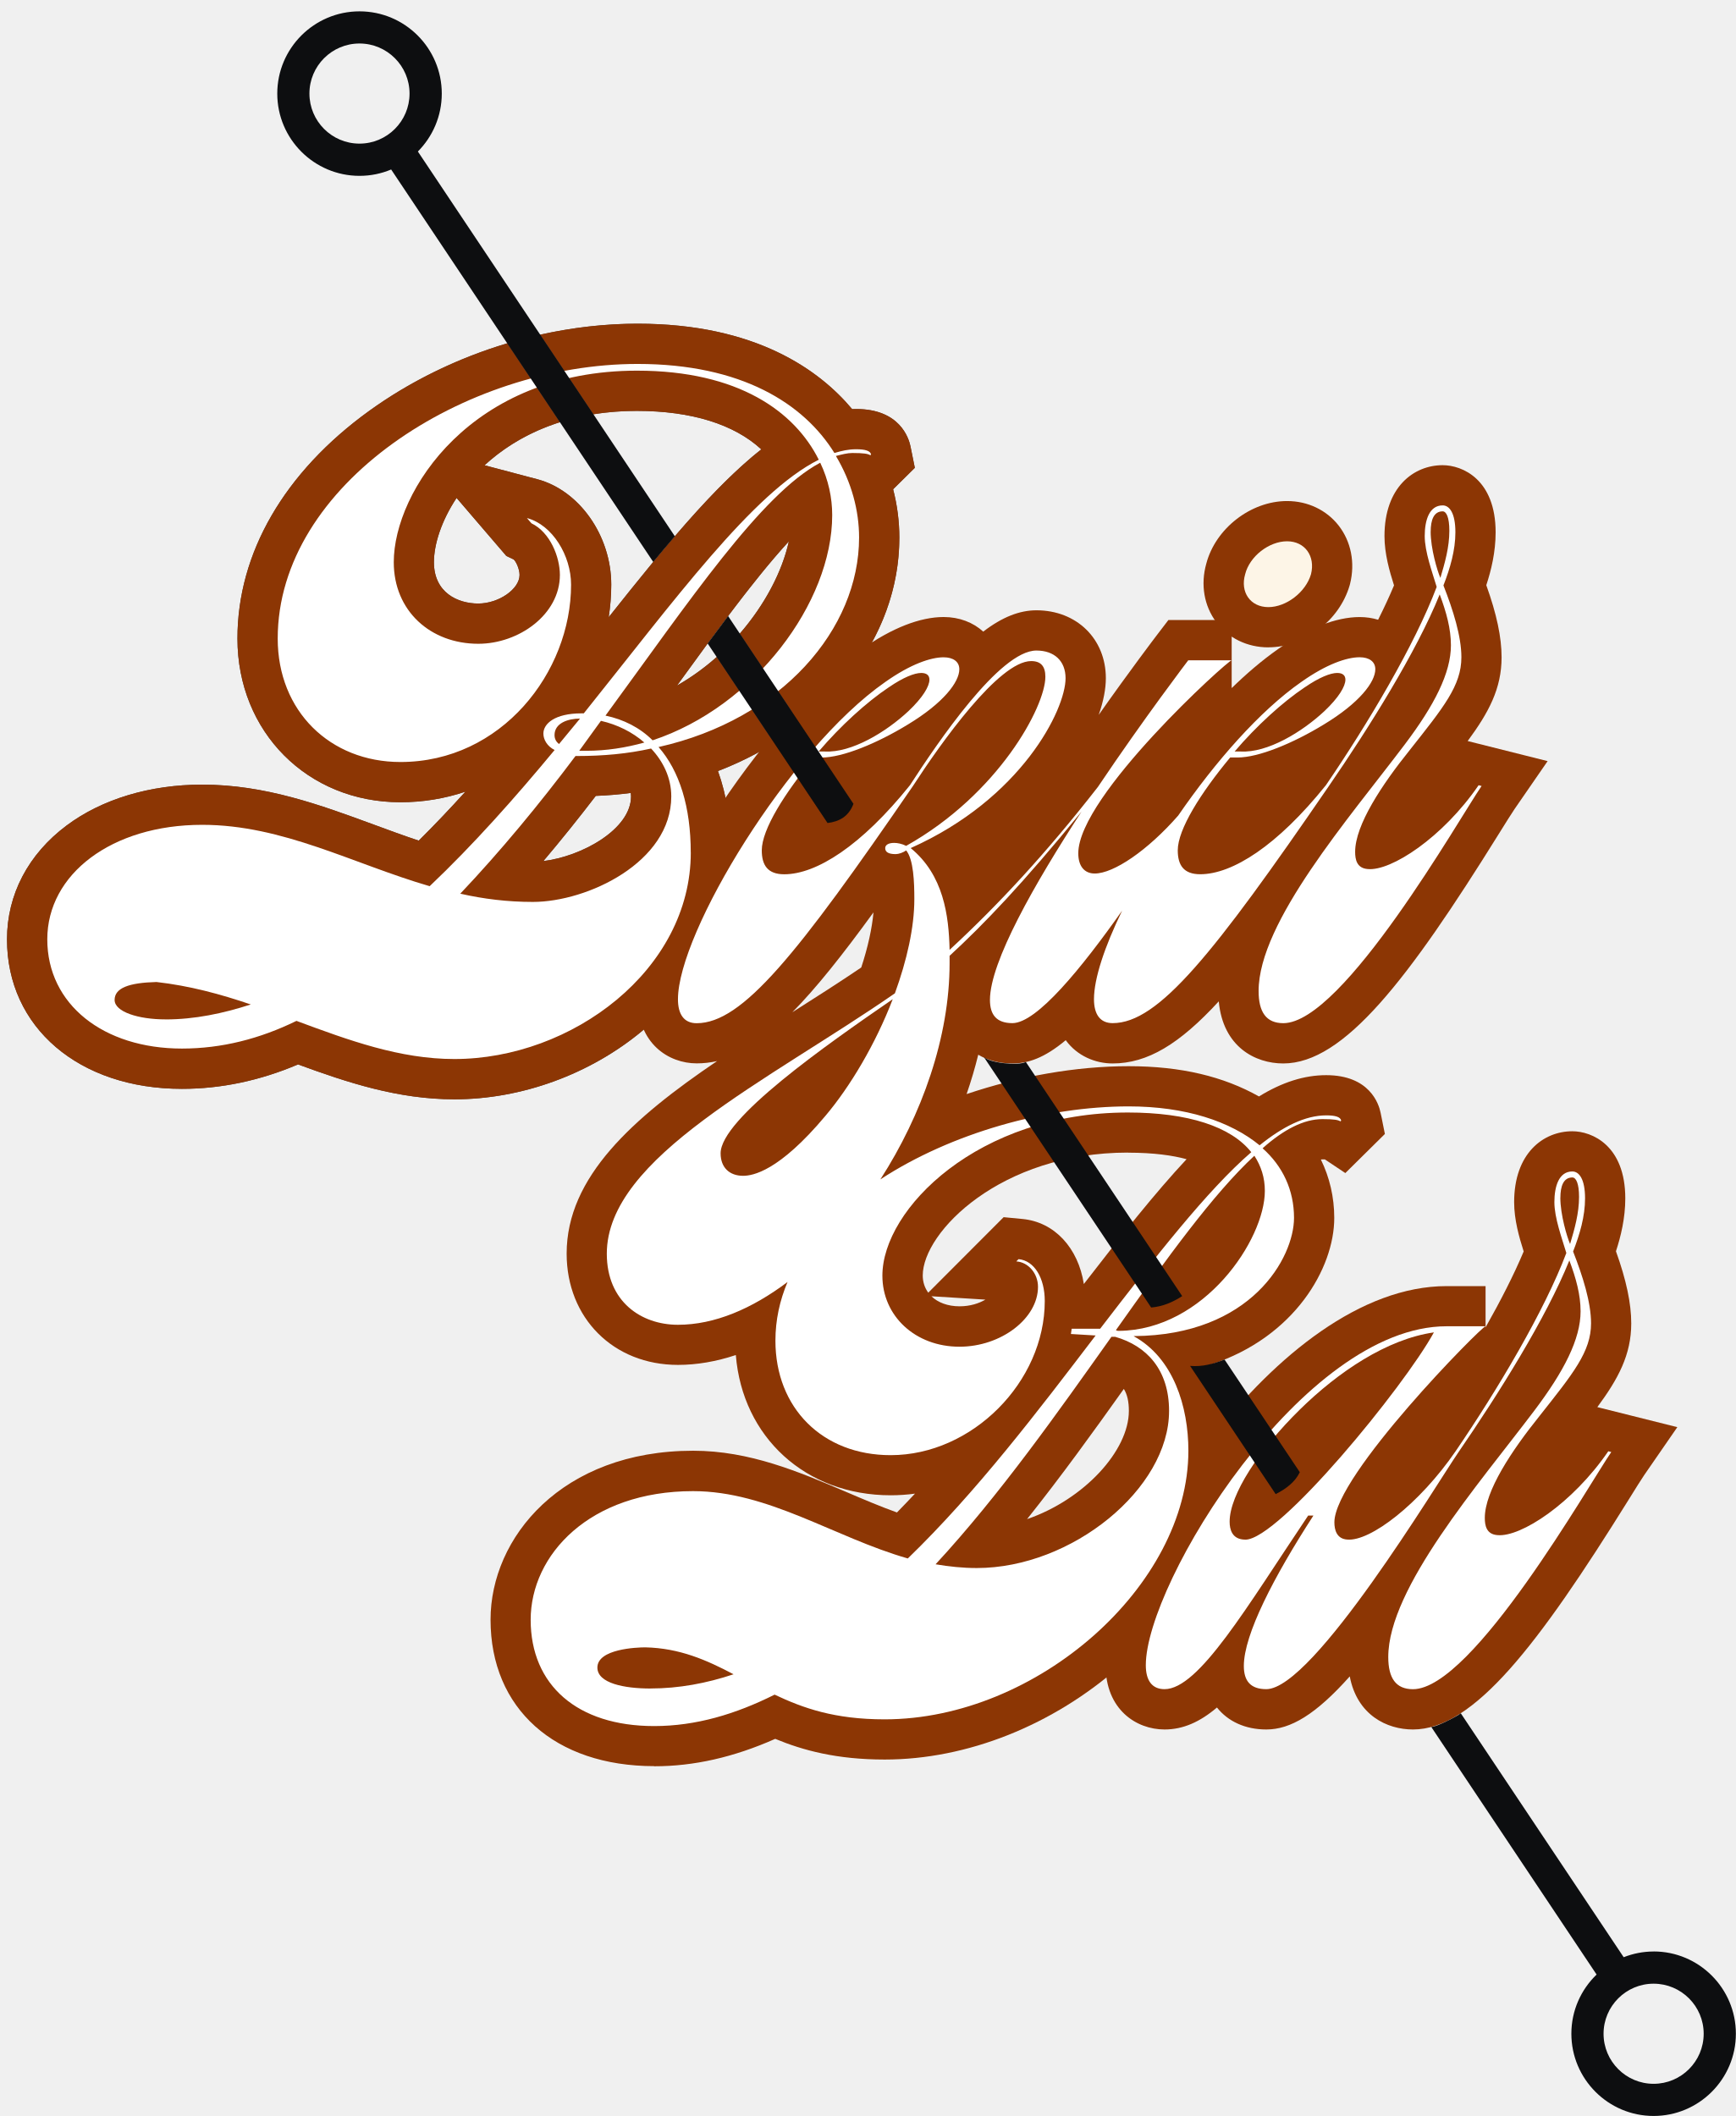
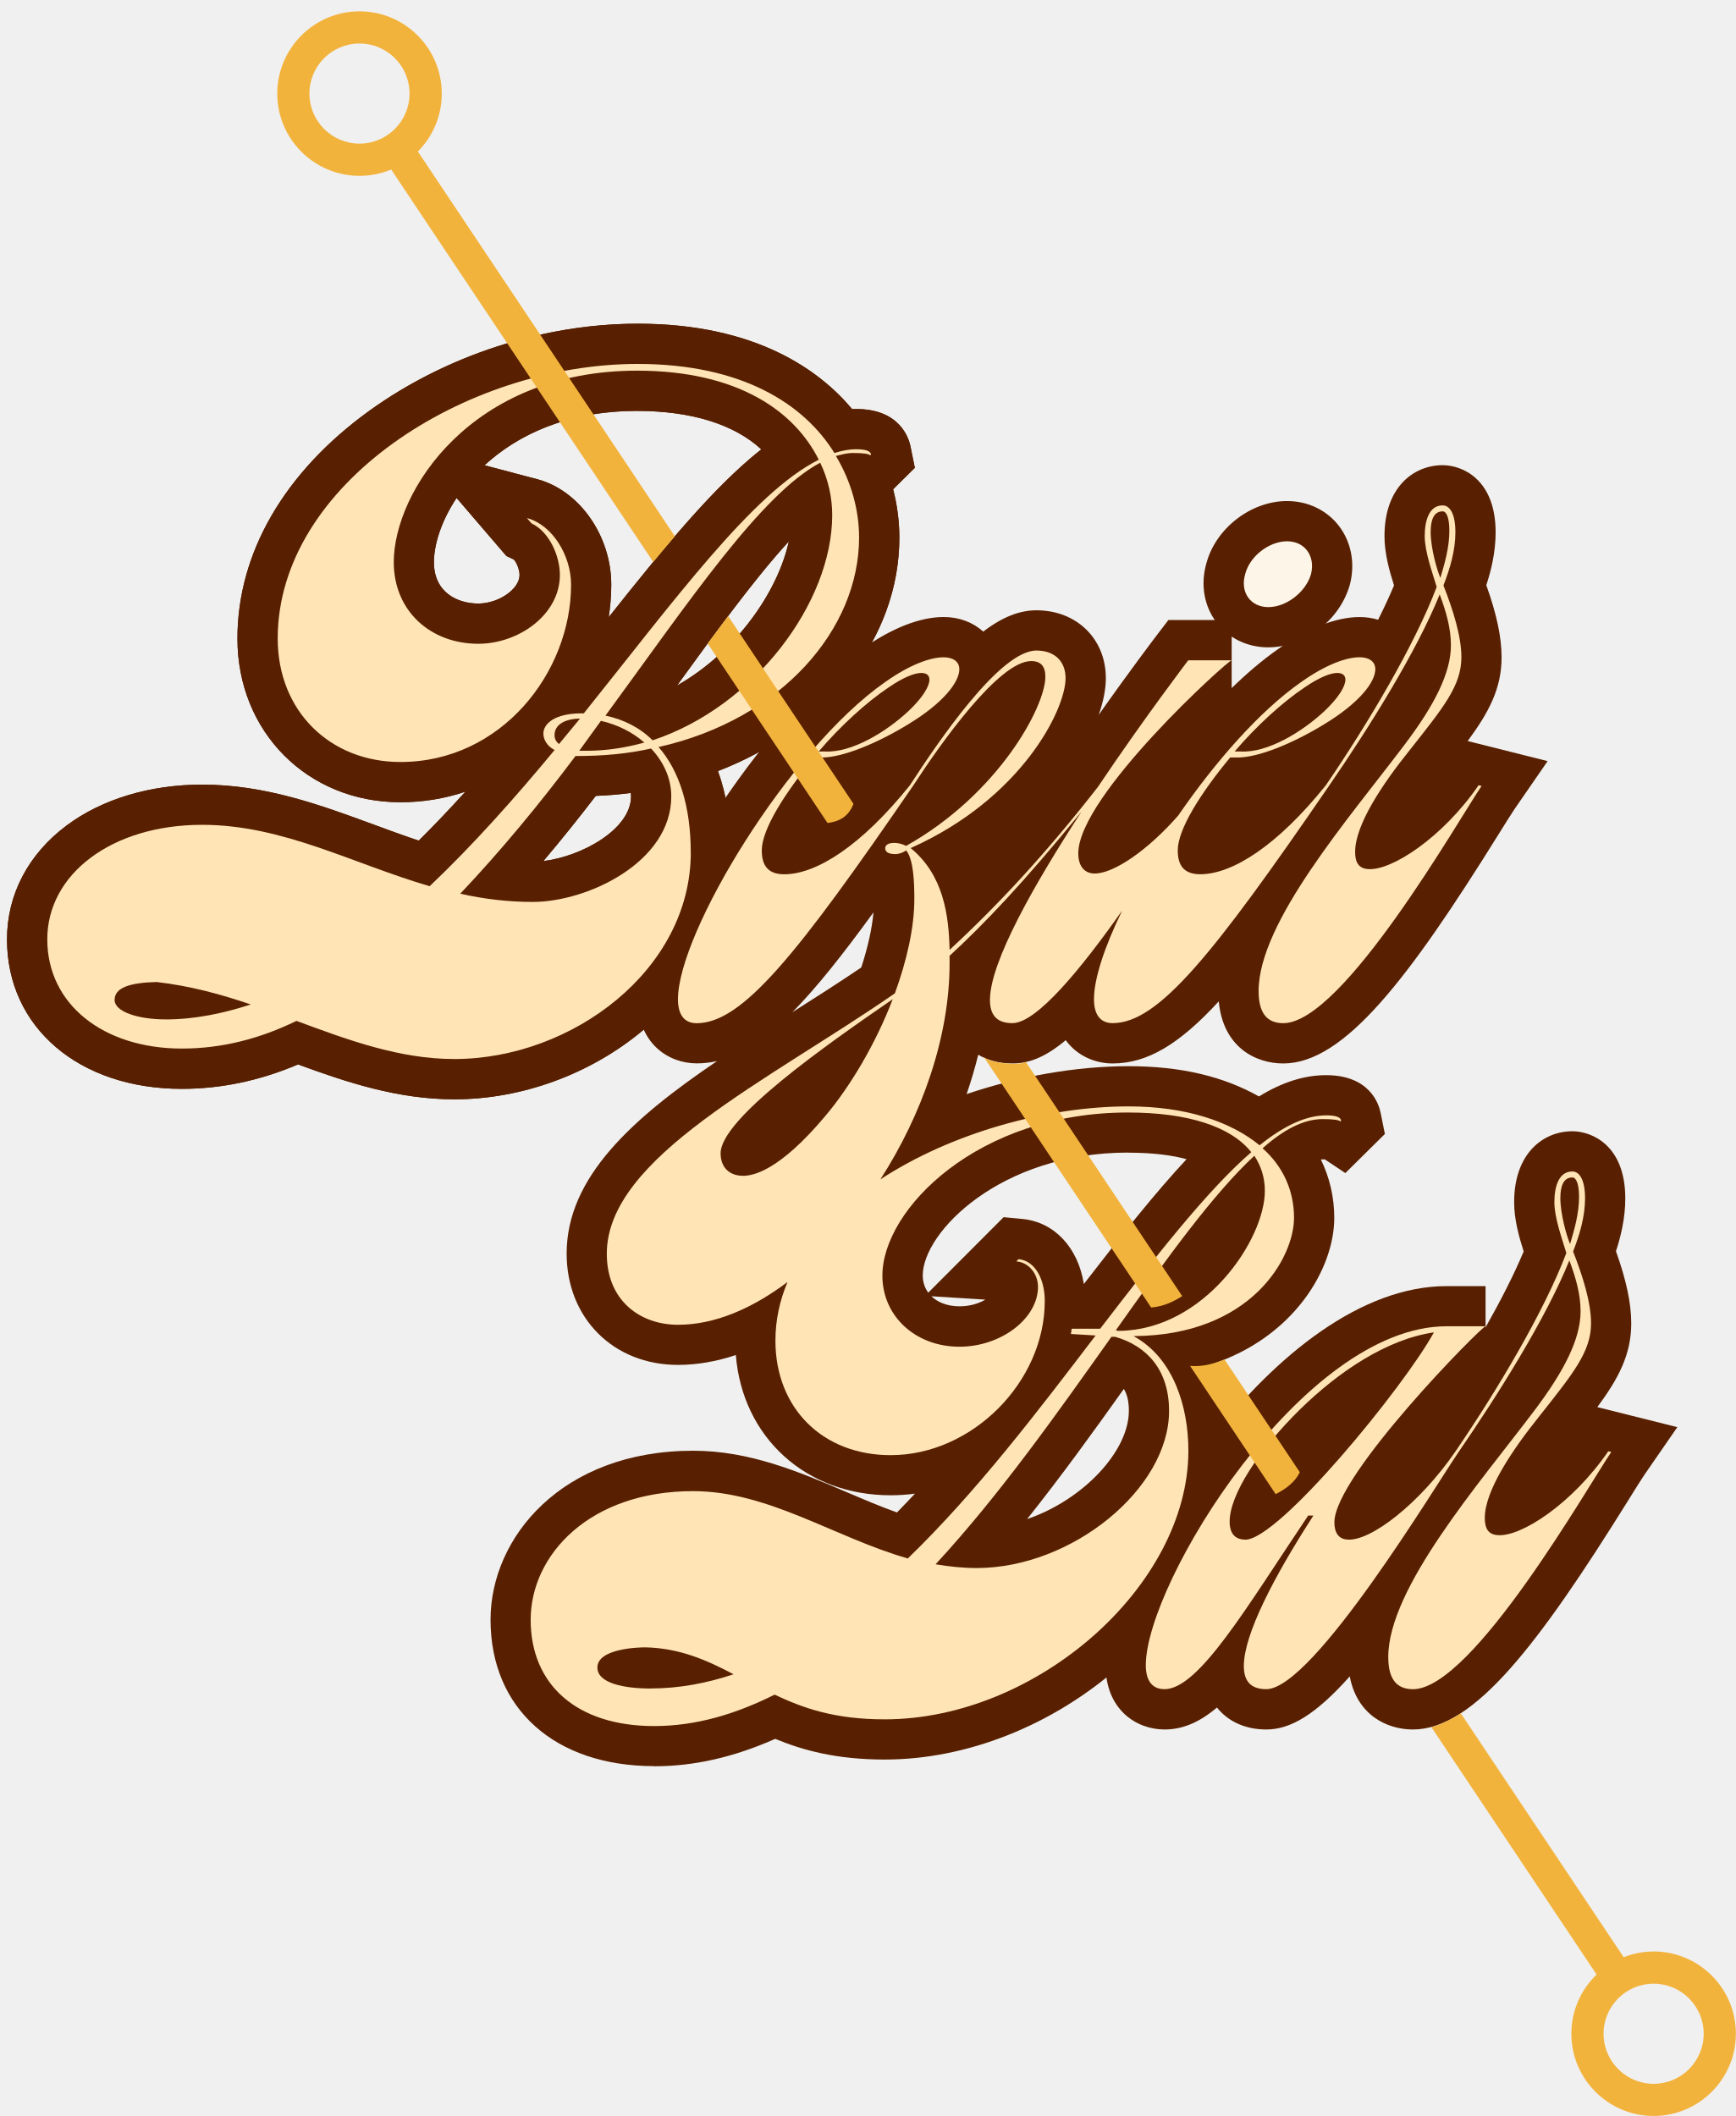
<svg xmlns="http://www.w3.org/2000/svg" id="Capa_1" data-name="Capa 1" viewBox="0 0 431.37 525.83">
  <defs>
    <style>
      .cls-1 {
        fill: #fdf5e7;
      }

      .cls-1, .cls-2, .cls-3, .cls-4, .cls-5 {
        stroke-width: 0px;
      }

      .cls-2 {
-         fill: #fff;
+         fill: #FFE4B6;
      }

      .cls-3 {
-         fill: #59463f;
+         fill: #582000;
      }

      .cls-4 {
-         fill: #0d0e10;
+         fill: #F2B33D;
      }

      .cls-5 {
-         fill: #8c3604;
+         fill: #582000;
      }
    </style>
  </defs>
  <path class="cls-3" d="M112.89,273.18c-14.01,0-26.65-4.2-38.83-8.67-9.45,4.03-19.13,6.07-28.85,6.07-25.59,0-43.47-15.28-43.47-37.15,0-11.11,5.26-21.16,14.82-28.3,8.76-6.54,20.71-10.15,33.67-10.15,15.67,0,29.38,5.05,42.64,9.93,3.82,1.41,7.5,2.76,11.19,3.99,3.73-3.71,7.59-7.75,11.6-12.17-5.14,1.73-10.57,2.63-16.16,2.63-23.09,0-40.5-17.49-40.5-40.68,0-21.24,11.63-41.33,32.76-56.59,19.05-13.76,43.35-21.65,66.68-21.65,29.36,0,45.2,11.55,53.31,21.22.32-.01.65-.02.99-.02,10.8,0,13.08,7.14,13.52,9.33l1.07,5.29-5.39,5.33c1.02,3.94,1.54,7.97,1.54,12,0,25.08-17.99,47.61-45.07,58.03,2.14,5.92,3.24,12.74,3.24,20.25,0,16.75-7.83,32.48-22.04,44.3-13.01,10.82-30.04,17.02-46.72,17.02ZM148.05,197.78c-4.33,5.65-8.67,11.05-13.02,16.19,9.47-1.12,21.78-7.88,21.78-16.06,0-.29-.02-.58-.07-.86-2.78.37-5.67.61-8.7.73ZM196.03,134.52c-8.3,9.04-17.85,22.11-27.79,35.83,14.61-8.3,24.99-23.13,27.79-35.83ZM133.48,119.07c10.5,2.78,18.41,14.05,18.41,26.22,0,2.7-.22,5.4-.63,8.08,13.71-17.27,26.12-32.4,37.92-41.71-6.72-6.21-17.36-9.55-30.92-9.55-17.2,0-29.63,5.94-37.85,13.51l13.07,3.46ZM113.46,123.73c-3.82,5.76-5.63,11.6-5.63,15.98,0,7.58,5.93,10.27,11.01,10.27s10.27-3.59,10.27-7.11c0-1.47-.89-3.38-1.47-3.85l-1.82-.87-12.36-14.41Z" />
  <path class="cls-3" d="M183.84,157.45c-1.76,2.04-3.68,3.99-5.74,5.82l14.29,21.4c2.3-1.42,4.49-2.95,6.57-4.57l-15.12-22.65ZM126.04,85.32l13.09,19.6c2.6-.82,5.37-1.49,8.32-1.97l-13.21-19.78c-2.75.61-5.49,1.33-8.2,2.15Z" />
  <path class="cls-5" d="M227.33,116.25l-1.07-5.29c-.44-2.19-2.72-9.32-13.52-9.32-.33,0-.66,0-.99.02-8.11-9.67-23.94-21.22-53.3-21.22-8.04,0-16.2.94-24.21,2.73l13.21,19.78c3.37-.54,6.97-.84,10.81-.84,13.56,0,24.2,3.34,30.92,9.56-6.91,5.45-14.03,12.9-21.49,21.6-1.77,2.06-3.55,4.19-5.37,6.38-3.59,4.36-7.27,8.97-11.06,13.73.42-2.68.64-5.39.64-8.09,0-12.17-7.92-23.44-18.42-26.21l-13.07-3.46c4.78-4.4,10.98-8.25,18.72-10.7l-13.09-19.6c-12.3,3.68-24.05,9.38-34.28,16.77-21.12,15.26-32.75,35.35-32.75,56.59,0,23.19,17.41,40.68,40.49,40.68,5.59,0,11.02-.9,16.16-2.63-4.01,4.42-7.87,8.47-11.6,12.17-3.69-1.22-7.37-2.58-11.19-3.99-13.26-4.88-26.98-9.93-42.64-9.93-12.96,0-24.92,3.6-33.67,10.15-9.56,7.14-14.82,17.19-14.82,28.3,0,21.87,17.87,37.15,43.47,37.15,9.72,0,19.4-2.04,28.85-6.07,12.18,4.47,24.82,8.67,38.83,8.67,16.68,0,33.71-6.2,46.72-17.02,14.21-11.82,22.04-27.55,22.04-44.3,0-7.52-1.1-14.34-3.24-20.26,4.99-1.92,9.66-4.25,13.98-6.93l-14.29-21.4c-3,2.66-6.31,5.07-9.86,7.09,2.57-3.55,5.11-7.05,7.61-10.45,1.72-2.33,3.41-4.61,5.08-6.82,5.33-7.07,10.41-13.46,15.1-18.56-1.65,7.49-5.94,15.73-12.19,22.92l15.12,22.65c15.25-11.83,24.53-28.52,24.53-46.52,0-4.03-.53-8.06-1.55-12l5.39-5.33ZM118.84,149.98c-5.08,0-11.01-2.69-11.01-10.27,0-4.38,1.81-10.21,5.63-15.97l12.36,14.41,1.82.87c.58.47,1.47,2.38,1.47,3.85,0,3.52-5.18,7.11-10.27,7.11ZM135.03,213.97c4.35-5.14,8.69-10.54,13.02-16.19,3.02-.12,5.91-.36,8.7-.73.04.28.06.57.06.86,0,8.18-12.3,14.95-21.78,16.06Z" />
  <path class="cls-5" d="M315.18,160.87c-5.23,0-9.95-2.29-12.95-6.28-3.03-4.04-3.93-9.33-2.47-14.52,2.29-8.74,11.06-15.56,20.07-15.56,5.12,0,9.79,2.22,12.81,6.08,3.11,3.99,4.15,9.28,2.84,14.52l-.1.37c-2.56,8.77-11.24,15.38-20.2,15.38Z" />
  <path class="cls-1" d="M315.18,150.87c4.46,0,9.3-3.72,10.6-8.18,1.12-4.46-1.49-8.18-5.95-8.18s-9.3,3.72-10.41,8.18c-1.3,4.46,1.3,8.18,5.76,8.18Z" />
  <path class="cls-5" d="M162.58,438.89c-24.71,0-40.68-14.29-40.68-36.4,0-20.35,17.65-41.98,50.35-41.98,14.03,0,26.24,5.21,38.05,10.25,4.31,1.84,8.46,3.61,12.59,5.09,1.51-1.54,3-3.1,4.48-4.68-1.98.27-4,.41-6.03.41-21.16,0-36.84-14.45-38.49-34.85-4.87,1.62-9.69,2.45-14.38,2.45-16.03,0-27.66-11.63-27.66-27.66,0-19.09,16.53-33.71,37.38-47.84-1.67.38-3.36.57-5.06.57-7.05,0-14.65-4.99-14.65-15.95,0-21.59,30.76-69.58,55.79-87.04,7.34-5.18,14.35-7.93,20.22-7.93,3.92,0,7.36,1.36,9.84,3.63,4.73-3.63,9.03-5.3,13.22-5.3,10,0,17.25,7.1,17.25,16.88,0,2.59-.58,5.69-1.77,9.1,7.89-11.2,13.98-19.19,14.31-19.63l3-3.93h15.73v16.91c3.66-3.56,7.55-6.91,11.57-9.72,7.34-5.18,14.35-7.93,20.23-7.93,1.62,0,3.16.23,4.59.67,1.48-2.96,2.82-5.83,3.95-8.54-1.14-3.59-2.37-7.88-2.37-12.25,0-12.17,7.26-17.62,14.46-17.62,4.89,0,13.16,3.52,13.16,16.69,0,4.89-1.11,9.46-2.32,13.13,2.59,7.21,3.8,12.97,3.8,17.92,0,7.77-3.2,13.72-8.43,20.81l19.87,4.99-8.19,11.87c-.72,1.05-2.22,3.45-3.95,6.23-22.48,36.12-38.45,57.03-53.56,57.03-6.94,0-14.97-4.1-16.02-15.43-9.8,10.66-17.74,15.43-26.37,15.43-4.3,0-8.8-1.85-11.66-5.78-5.36,4.48-9.41,5.78-13.26,5.78-3.24,0-6.12-.77-8.48-2.17-.8,3.26-1.77,6.53-2.89,9.78,13.12-4.43,27.18-6.93,40.26-6.93s23.62,2.58,32.39,7.52c5.77-3.55,11.28-5.29,16.7-5.29,10.8,0,13.08,7.14,13.52,9.32l1.07,5.29-9.83,9.72-5.09-3.4c-.17,0-.37,0-.6,0-.09,0-.23,0-.39.03,2.18,4.45,3.33,9.37,3.33,14.52,0,12.43-9.84,29.62-30.65,36.43,2.87,6.16,4.43,13.45,4.43,21.4,0,18.82-9.8,38.29-26.89,53.42-16.76,14.83-38.12,23.34-58.6,23.34-11.96,0-20.31-2.29-27.21-5.14-10.33,4.58-20.21,6.81-30.06,6.81ZM279.27,345.15c-7.48,10.52-15.52,21.66-24.04,32.35,14.14-4.86,25.29-16.99,25.29-26.89,0-2.29-.39-4.08-1.25-5.46ZM231.45,322.12c1.62,1.57,4.07,2.5,7,2.5,2.67,0,4.83-.74,6.42-1.66l-13.42-.84ZM280.29,286.42c-31.63,0-50.99,19.77-50.99,30.54,0,1.63.49,3.08,1.37,4.27l18.73-18.76,4.69.45c7.96.76,13.84,7.19,15.24,16.16,9.42-12.2,17.8-22.74,25.53-31.02-3.41-.93-8.12-1.62-14.57-1.62ZM217.07,226.71c-7.77,10.69-14.29,18.88-20.18,24.84,5.72-3.64,11.58-7.37,17.13-11.13,1.64-5.01,2.67-9.66,3.04-13.71Z" />
  <path class="cls-5" d="M351.12,429.78c-6.46,0-13.87-3.55-15.71-13.19-8.47,9.5-14.73,13.19-20.73,13.19-5.25,0-9.53-2.01-12.27-5.46-4.2,3.56-8.38,5.46-13.02,5.46-7.06,0-14.65-4.99-14.65-15.95,0-24.95,42.15-94.23,84.75-94.23h9.67v10.25c3.71-6.56,7.05-13.08,9.47-18.86-1.14-3.59-2.37-7.88-2.37-12.25,0-12.17,7.26-17.62,14.46-17.62,4.89,0,13.16,3.52,13.16,16.69,0,4.88-1.11,9.45-2.32,13.13,2.59,7.22,3.8,12.98,3.8,17.92,0,7.77-3.2,13.73-8.43,20.81l19.88,4.98-8.2,11.87c-.72,1.05-2.22,3.45-3.95,6.24-22.48,36.11-38.44,57.02-53.55,57.02Z" />
  <path class="cls-2" d="M399.65,360.65c-8.93,13.02-21.76,21.38-27.52,20.83-2.79-.19-3.16-2.42-3.16-4.28,0-6.69,6.69-16.73,13.57-25.29,8.37-10.6,12.83-15.99,12.83-23.06,0-5.21-2.05-11.71-4.46-17.85,1.67-4.28,2.97-8.74,2.97-13.2,0-4.83-1.49-6.69-3.16-6.69-3.35,0-4.46,3.72-4.46,7.62s1.86,8.93,2.97,12.64c-5.39,14.32-17.11,34.03-27.52,49.27h0c-8.93,13.02-21.2,22.5-26.96,21.94-2.6-.19-3.16-2.42-3.16-4.28,0-11.71,36.63-48.72,37.56-48.72h-9.67c-35.7,0-74.75,63.78-74.75,84.23,0,3.72,1.49,5.95,4.65,5.95,8.55,0,20.45-20.45,35.7-43.14h1.3c-9.86,15.25-17.29,29.57-17.29,37.38,0,3.72,1.67,5.76,5.58,5.76,11.71,0,42.4-51.13,47.79-58.94h0c9.85-14.32,21.75-33.28,27.52-47.6,1.67,4.46,2.79,8.55,2.79,12.64,0,6.88-4.09,14.88-11.53,24.73-13.76,18.22-36.26,44.07-36.26,61.18,0,5.21,1.86,8,6.14,8,14.88,0,43.88-51.13,49.28-58.94l-.74-.19ZM309.47,382.6c-3.35,0-3.91-2.6-3.91-4.46,0-6.69,7.25-17.85,17.48-27.89,9.48-9.3,21.57-17.48,33.28-19.15-7.44,13.57-38.49,51.51-46.86,51.51ZM387.75,297.62c0-2.79.74-5.02,2.97-5.02.93,0,1.67,1.49,1.67,4.83,0,4.09-1.12,8-2.23,11.71-.74-1.67-2.42-7.25-2.42-11.53Z" />
  <path class="cls-2" d="M281.77,332.02c29.19-.19,39.79-19.52,39.79-29.38,0-6.88-2.79-12.83-7.81-17.29,5.21-4.65,10.23-7.25,14.88-7.25,2.79,0,3.9.19,4.46.56l.19-.19c-.19-.93-1.49-1.3-3.72-1.3-5.21,0-10.79,2.79-16.55,7.44-7.25-5.95-18.41-9.67-32.54-9.67-20.46,0-44.11,6.63-61.7,18.14,10.32-16.02,17.2-35.37,17.2-53.7v-1.86c8.53-7.86,18.11-17.83,32.8-35.85-11.66,17.88-22.77,37.38-22.77,46.82,0,3.72,1.67,5.76,5.58,5.76,6.06,0,17.19-13.67,27.27-27.96-4.36,8.97-7,16.88-7,22.01,0,3.72,1.49,5.95,4.65,5.95,11.34,0,24.92-16.92,53.74-58.94h0c9.85-14.32,21.75-33.28,27.52-47.6,1.67,4.46,2.79,8.55,2.79,12.64,0,6.88-4.09,14.88-11.53,24.73-13.76,18.22-36.26,44.07-36.26,61.18,0,5.21,1.86,8,6.14,8,14.88,0,43.88-51.13,49.27-58.94l-.74-.19c-8.93,13.02-21.76,21.38-27.52,20.83-2.79-.19-3.16-2.42-3.16-4.28,0-6.69,6.69-16.73,13.57-25.29,8.37-10.6,12.83-15.99,12.83-23.06,0-5.21-2.05-11.71-4.46-17.85,1.67-4.28,2.97-8.74,2.97-13.2,0-4.83-1.49-6.69-3.16-6.69-3.35,0-4.46,3.72-4.46,7.62s1.86,8.93,2.97,12.64c-5.39,14.32-17.11,34.03-27.52,49.27h0c-12.09,15.06-23.24,22.13-31.24,22.13-4.09,0-5.58-2.23-5.58-5.95,0-5.21,5.76-14.32,13.02-23.06h1.86c5.21,0,13.76-3.53,21.38-8.18,8.93-5.39,12.83-10.6,12.83-13.76,0-1.86-1.49-2.97-3.9-2.97-3.16,0-8.18,1.67-14.5,6.14-10.37,7.24-21.4,19.86-30.58,33.2-7.63,8.71-16.04,14.4-20.74,14.4-2.6,0-4.09-1.86-4.09-5.02,0-14.32,37.19-47.97,38.12-47.97h-10.79s-10.9,14.28-22.45,31.47c-12.89,16.53-24.69,29.24-36.86,40.49-.19-8.55-1.49-18.59-9.67-25.29,27.52-12.27,38.49-34.4,38.49-42.21,0-4.28-2.79-6.88-7.25-6.88-9.11,0-24.54,22.87-31.42,33.47h0c-12.09,15.06-23.24,22.13-31.24,22.13-4.09,0-5.58-2.23-5.58-5.95,0-5.21,5.76-14.32,13.02-23.06h1.86c5.21,0,13.76-3.53,21.38-8.18,8.92-5.39,12.83-10.6,12.83-13.76,0-1.86-1.49-2.97-3.91-2.97-3.16,0-8.18,1.67-14.5,6.14-23.99,16.74-51.51,62.29-51.51,78.84,0,3.72,1.49,5.95,4.65,5.95,11.34,0,24.92-16.92,53.74-58.94h0c6.88-10.6,21.38-31.05,29.38-31.05,2.42,0,3.53,1.3,3.53,3.9,0,7.44-11.71,29.19-34.59,42.02-1.12-.56-2.23-.74-2.98-.74-1.49,0-2.23.56-2.23,1.3,0,.93.74,1.49,2.6,1.49.74,0,1.86-.37,2.6-.93,1.86,2.23,2.04,8,2.04,12.09,0,7.07-1.86,15.25-4.83,23.43-31.42,21.76-71.59,40.72-71.59,64.71,0,11.9,8.55,17.66,17.67,17.66s18.38-3.97,27.24-10.63c-1.94,4.59-3.01,9.46-3.01,14.58,0,16.74,11.71,28.45,28.63,28.45,20.27,0,38.3-18.22,38.3-38.3,0-5.76-2.6-10.04-6.51-10.41l-.56.56c2.97.19,5.39,2.98,5.39,6.32,0,7.81-9.11,14.88-19.52,14.88-10.97,0-19.15-7.62-19.15-17.66,0-16.55,23.8-40.54,60.99-40.54,15.06,0,25.66,3.53,30.68,9.86-10.97,9.48-23.99,26.22-37.56,43.88h-7.07l-.19,1.3,6.14.37c-14.32,18.78-29.57,38.86-46.67,55.41-18.22-5.21-34.59-16.73-53.37-16.73-25.66,0-40.35,15.8-40.35,31.98s11.53,26.4,30.68,26.4c10.41,0,20.27-2.97,29.94-7.81,7.07,3.35,14.88,6.14,27.33,6.14,37.93,0,75.49-33.28,75.49-66.75,0-10.97-3.72-23.06-13.57-28.45ZM355.52,132.09c0-2.79.74-5.02,2.97-5.02.93,0,1.67,1.49,1.67,4.83,0,4.09-1.12,8-2.23,11.71-.74-1.67-2.42-7.25-2.42-11.53ZM324.29,170.76c3.53-2.42,6.32-3.53,8-3.53,1.3,0,2.04.56,2.04,1.67,0,1.67-1.67,4.46-5.21,7.81-5.58,5.21-14.13,10.41-20.83,10.04h-1.49c5.39-6.32,11.9-12.27,17.48-15.99ZM220.92,170.76c3.53-2.42,6.32-3.53,8-3.53,1.3,0,2.04.56,2.04,1.67,0,1.67-1.67,4.46-5.21,7.81-5.58,5.21-14.13,10.41-20.83,10.04h-1.49c5.39-6.32,11.9-12.27,17.48-15.99ZM179.07,286.6c0-8.55,26.03-26.78,42.77-38.3-4.28,11.16-10.6,21.75-16.74,29.01-11.53,13.76-18.04,14.88-20.45,14.88-3.35,0-5.58-2.04-5.58-5.58ZM161.65,419.6c-6.51,0-13.2-1.3-13.2-5.21,0-4.65,9.85-5.02,11.9-5.02,8.55.19,15.25,3.16,21.94,6.69-6.69,2.23-13.57,3.53-20.64,3.53ZM311.71,287.21c1.67,2.6,2.6,5.39,2.6,8.74,0,12.09-15.06,34.59-36.26,34.77-.19,0-.56,0-.74-.19,12.64-17.85,24.17-33.84,34.4-43.33ZM242.72,389.66c-3.53,0-6.88-.37-10.23-.93,15.99-17.29,30.49-37.93,43.7-56.53h.93c7.81,2.23,13.39,8.18,13.39,18.41,0,19.34-24.17,39.05-47.79,39.05Z" />
  <path class="cls-2" d="M171.65,211.86c0-11.34-2.79-20.27-8-26.22,30.68-6.88,49.83-29.38,49.83-52.06,0-6.69-1.86-13.76-5.76-20.27,1.49-.37,2.79-.74,4.09-.74,2.79,0,3.9.19,4.46.56l.19-.19c-.19-.93-1.49-1.3-3.72-1.3-1.86,0-3.53.37-5.39.93-7.62-12.27-23.06-22.13-48.9-22.13-42.95,0-89.44,29.94-89.44,68.24,0,18.04,13.02,30.68,30.5,30.68,25.1,0,42.4-22.31,42.4-44.07,0-7.25-4.65-14.88-10.97-16.55l1.12,1.3c4.65,2.23,7.07,8.37,7.07,12.83,0,9.85-10.23,17.11-20.27,17.11-11.9,0-21.01-8.18-21.01-20.27,0-17.66,19.34-47.6,60.43-47.6,25.29,0,39.23,10.23,45.18,22.13-16.36,8.18-35.89,34.96-58.39,63.03h-.56c-6.69,0-9.48,2.6-9.48,5.02,0,1.49.93,3.16,2.79,4.09-9.86,11.9-20.27,23.62-31.05,33.84-19.15-5.58-36.45-15.25-56.53-15.25-22.5,0-38.49,12.27-38.49,28.45s13.95,27.15,33.47,27.15c9.86,0,19.34-2.42,28.45-6.88,13.02,4.83,25.66,9.48,39.23,9.48,29.19,0,58.76-22.13,58.76-51.32ZM41.12,253.32c-6.69,0-12.64-1.86-12.64-4.83s3.53-4.28,10.41-4.46c8.18.93,15.8,2.98,23.43,5.58-6.88,2.23-13.95,3.72-21.2,3.72ZM203.82,114.98c2.05,4.28,2.98,8.74,2.98,13.02,0,21.76-19.34,47.6-44.63,55.97-3.16-3.16-7.25-5.21-11.71-6.14,20.83-28.45,38.68-55.04,53.37-62.85ZM149.33,179.13c4.09.93,7.81,2.79,10.79,5.39-4.65,1.3-9.48,2.05-14.32,2.05h-1.86l5.39-7.44ZM144.13,178.57l-5.21,6.32c-.74-.56-1.12-1.3-1.12-2.23,0-2.97,3.35-4.09,6.32-4.09ZM114.38,222.08c10.04-10.6,19.71-22.31,28.63-34.21h.37c6.51,0,12.64-.56,18.41-1.86,2.98,3.16,5.02,7.25,5.02,11.9,0,16.36-20.83,26.22-34.4,26.22-6.32,0-12.27-.74-18.04-2.05Z" />
  <path class="cls-4" d="M212.09,199.76l-13.13-19.66-15.12-22.65-2.91-4.36c-1.67,2.21-3.36,4.49-5.08,6.82l2.25,3.36,14.29,21.4,13.25,19.85c2.91-.35,5.26-1.62,6.44-4.76Z" />
  <path class="cls-4" d="M293.77,322.08l-38.85-58.18c-1.88,1.01-9.47.22-10.53-1.37l41.67,62.39c2.89-.24,5.4-1.34,7.72-2.84Z" />
  <path class="cls-4" d="M323,365.85l-18.71-28.01c-2.87,1.12-5.48,1.84-8.56,1.59l21.27,31.86c2.66-1.34,4.83-3.04,5.99-5.43Z" />
  <path class="cls-4" d="M147.45,102.95l-13.21-19.78-30.4-45.52c3.67-3.7,5.94-8.78,5.94-14.39,0-11.27-9.17-20.44-20.44-20.44s-20.44,9.17-20.44,20.44,9.17,20.44,20.44,20.44c2.78,0,5.44-.56,7.86-1.58l28.85,43.2,13.09,19.6,23.19,34.73c1.82-2.19,3.6-4.32,5.37-6.38l-20.24-30.32ZM76.89,23.25c0-6.86,5.58-12.44,12.44-12.44s12.44,5.58,12.44,12.44-5.58,12.44-12.44,12.44-12.44-5.58-12.44-12.44Z" />
  <path class="cls-4" d="M410.92,484.95c-2.63,0-5.13.52-7.44,1.42l-40.48-60.62c-.98.82-5.57,3.11-6.9,3.33-.15.03-.29.06-.43.08l41.08,61.52c-3.86,3.72-6.27,8.93-6.27,14.7,0,11.27,9.17,20.44,20.44,20.44s20.44-9.17,20.44-20.44-9.17-20.44-20.44-20.44ZM410.92,517.83c-6.86,0-12.44-5.58-12.44-12.44s5.58-12.44,12.44-12.44,12.44,5.58,12.44,12.44-5.58,12.44-12.44,12.44Z" />
</svg>
